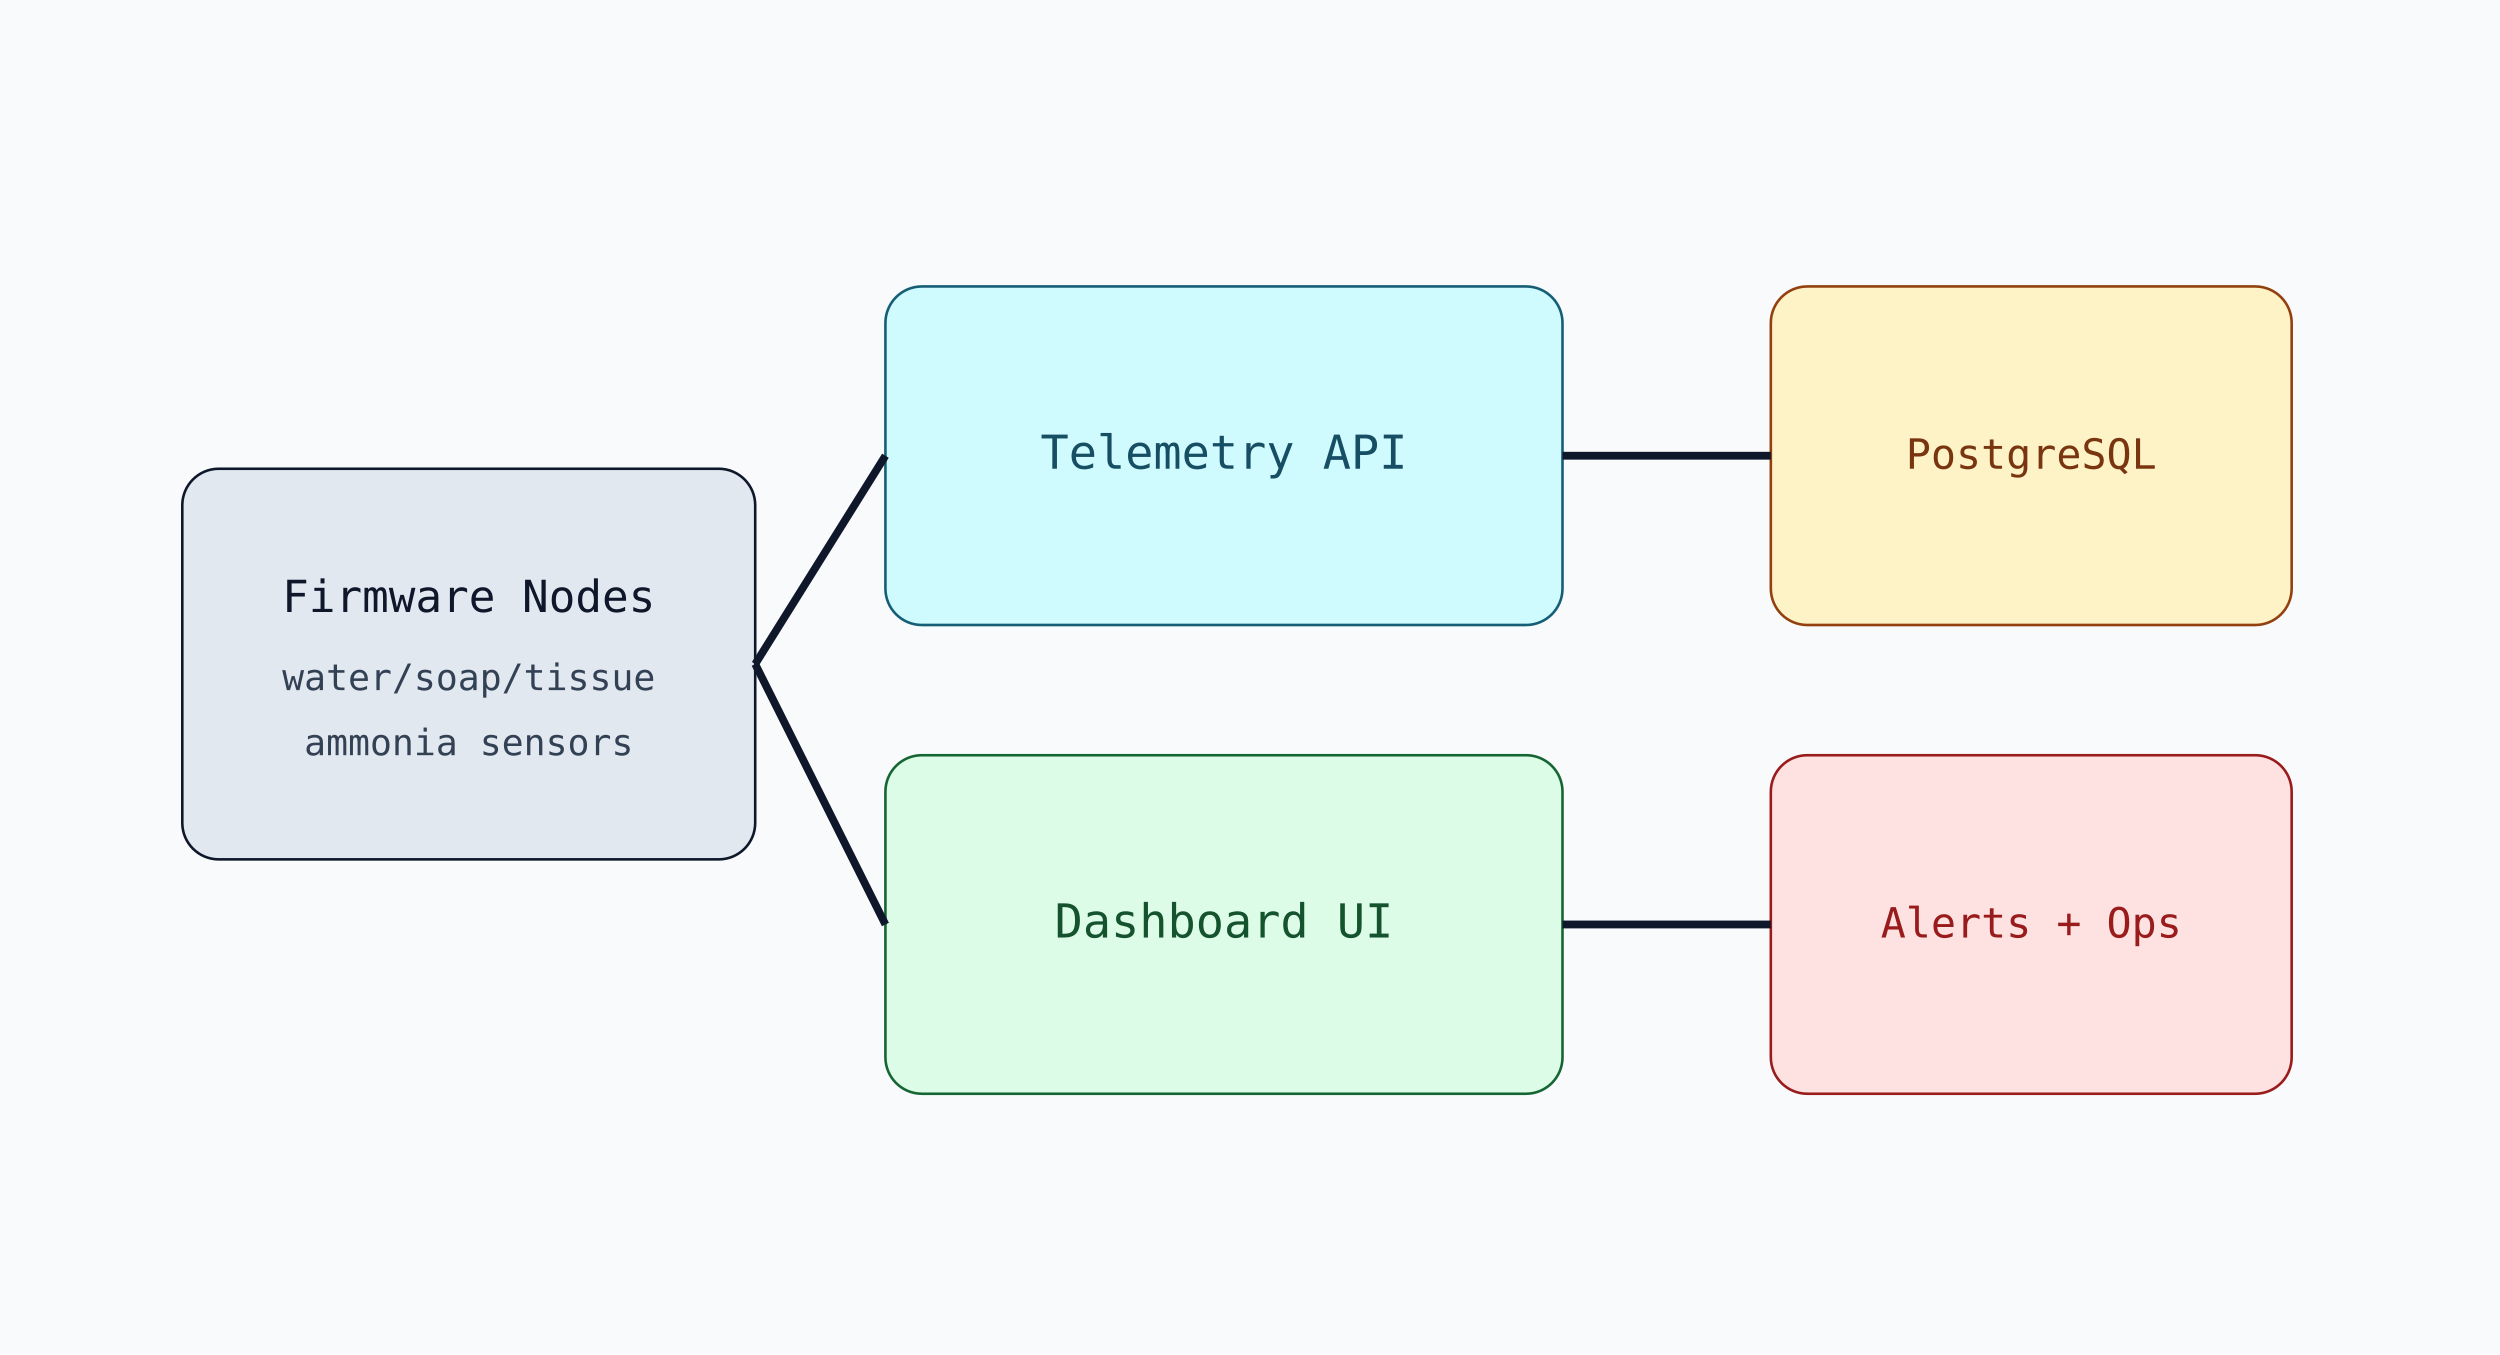
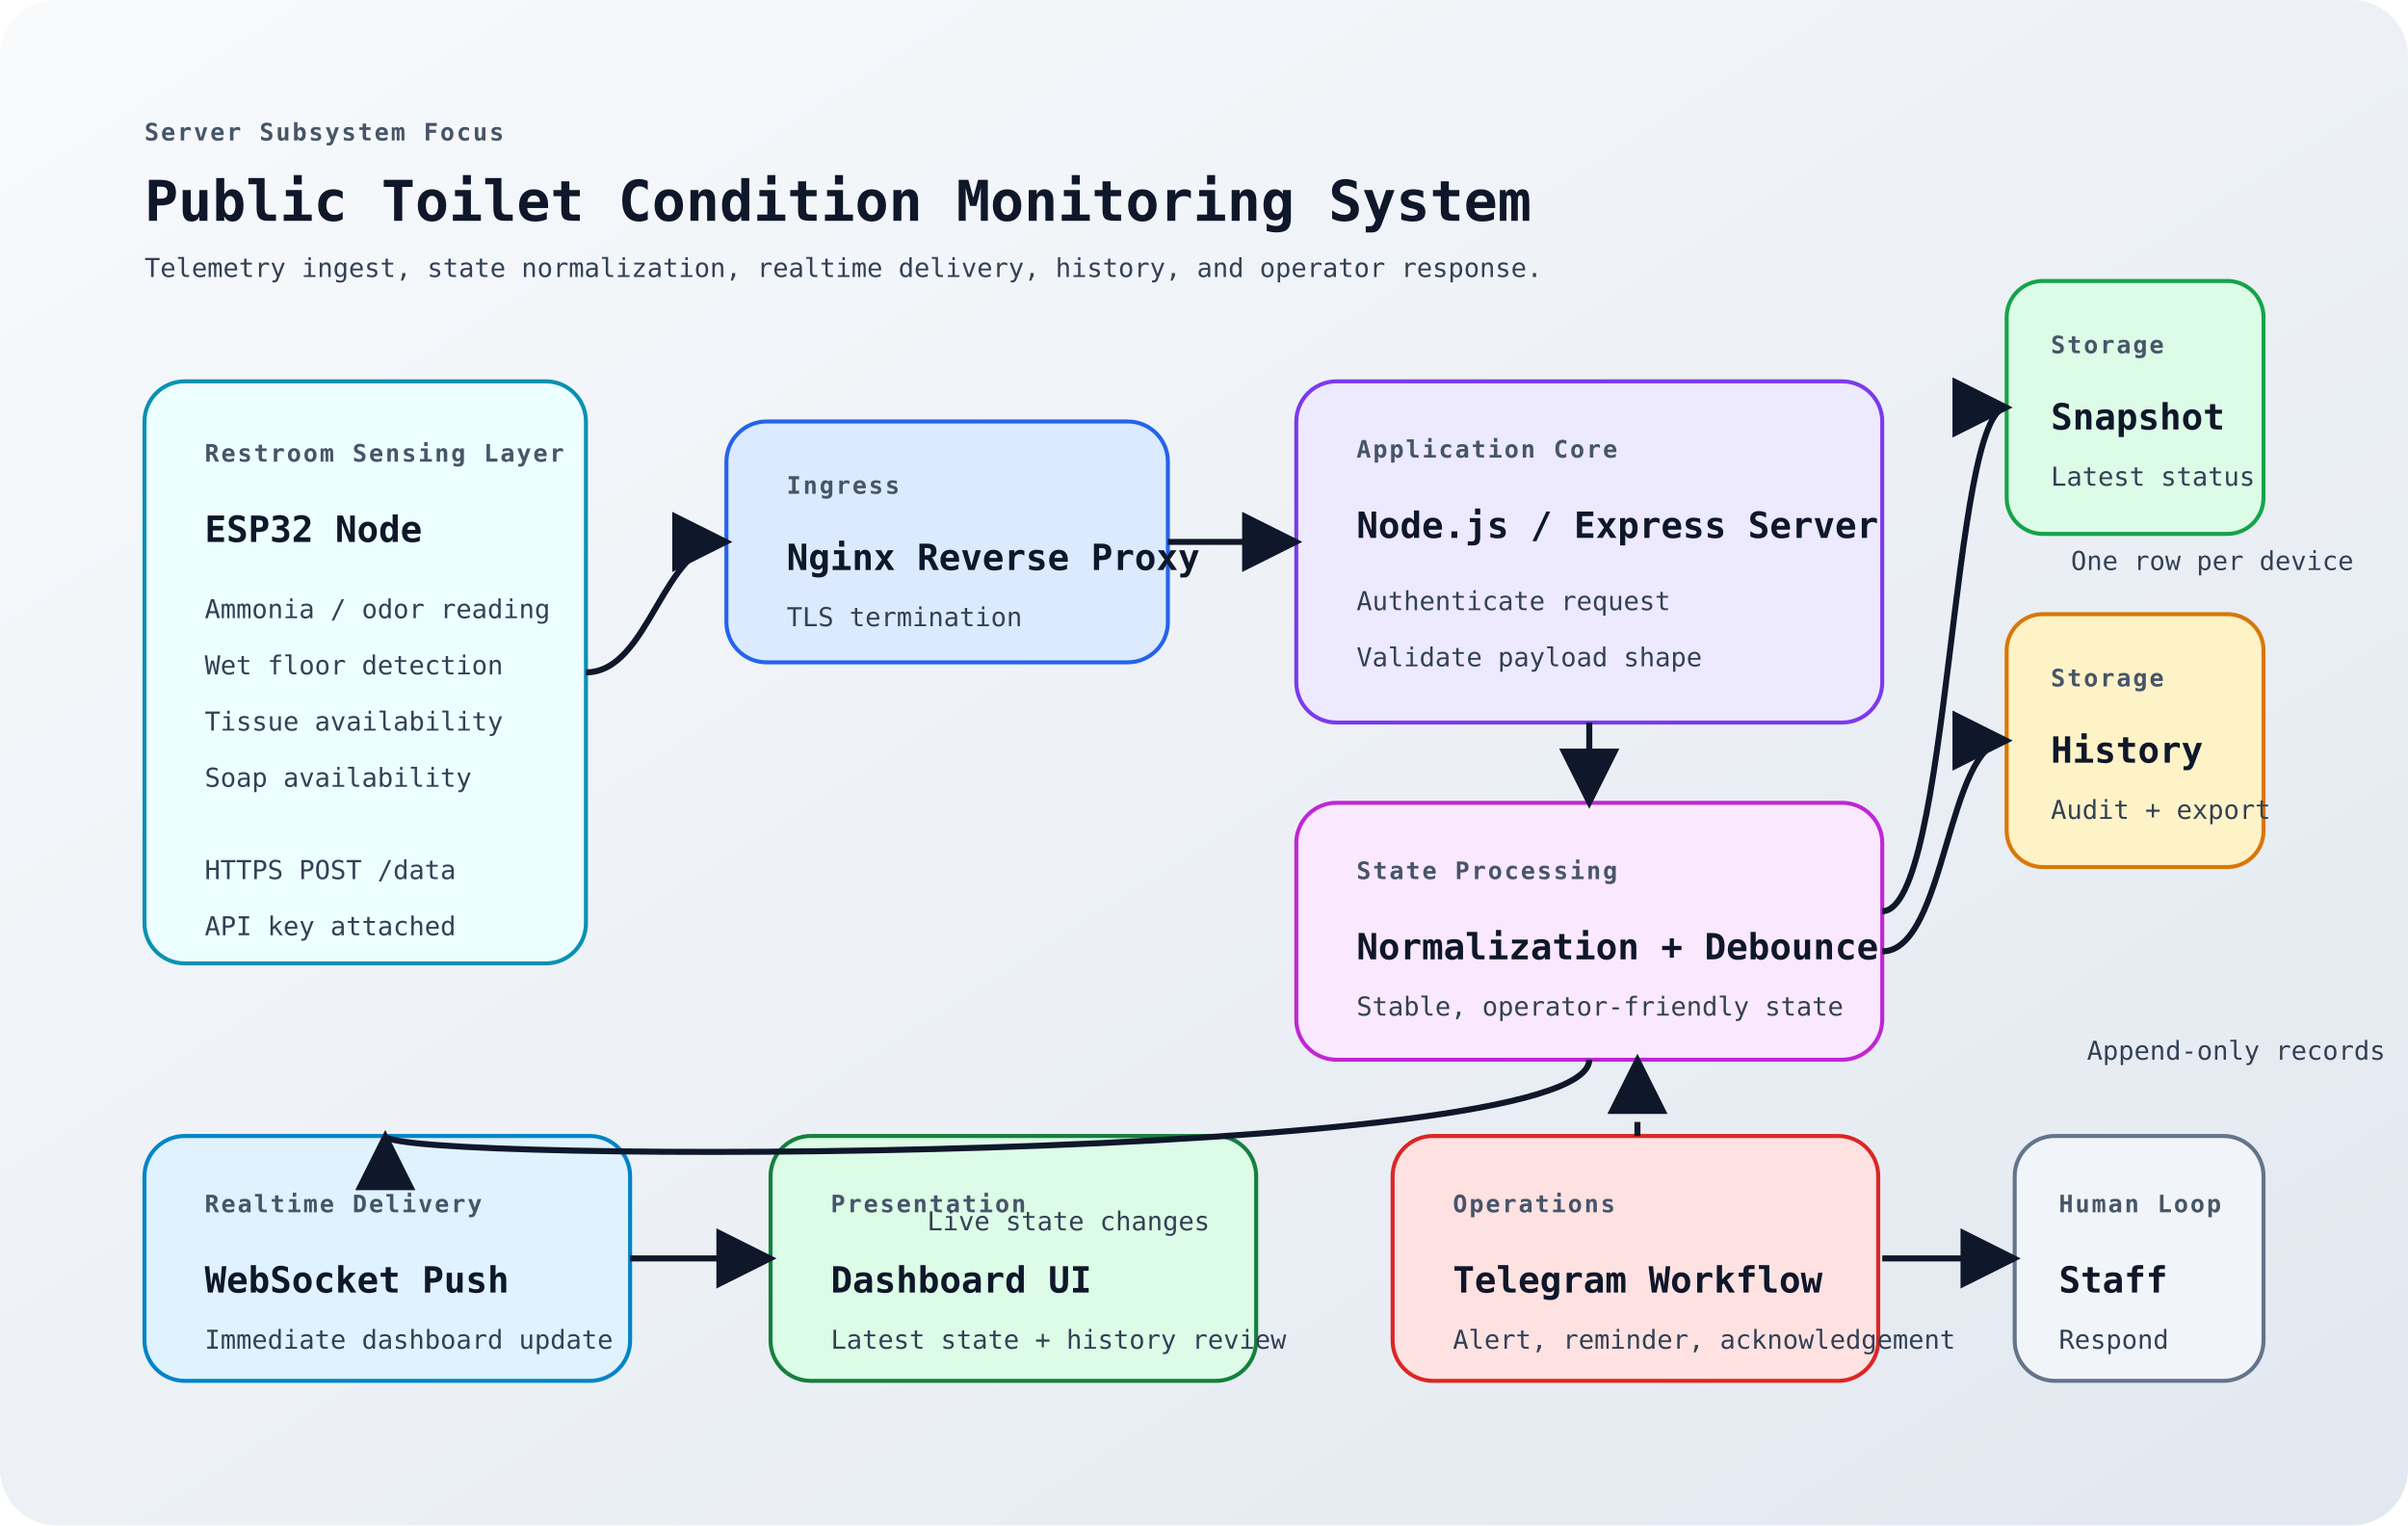
- <svg xmlns="http://www.w3.org/2000/svg" width="960" height="520" viewBox="0 0 960 520" role="img" aria-label="monitoring-toilet architecture placeholder diagram">
-   <rect width="960" height="520" fill="#f8fafc" />
-   <rect x="70" y="180" width="220" height="150" rx="14" fill="#e2e8f0" stroke="#0f172a" />
-   <text x="180" y="235" text-anchor="middle" font-family="monospace" font-size="17" fill="#0f172a">Firmware Nodes</text>
-   <text x="180" y="265" text-anchor="middle" font-family="monospace" font-size="14" fill="#334155">water/soap/tissue</text>
-   <text x="180" y="290" text-anchor="middle" font-family="monospace" font-size="14" fill="#334155">ammonia sensors</text>
-   <rect x="340" y="110" width="260" height="130" rx="14" fill="#cffafe" stroke="#155e75" />
-   <text x="470" y="180" text-anchor="middle" font-family="monospace" font-size="18" fill="#164e63">Telemetry API</text>
-   <rect x="340" y="290" width="260" height="130" rx="14" fill="#dcfce7" stroke="#166534" />
-   <text x="470" y="360" text-anchor="middle" font-family="monospace" font-size="18" fill="#14532d">Dashboard UI</text>
-   <rect x="680" y="110" width="200" height="130" rx="14" fill="#fef3c7" stroke="#92400e" />
-   <text x="780" y="180" text-anchor="middle" font-family="monospace" font-size="16" fill="#78350f">PostgreSQL</text>
-   <rect x="680" y="290" width="200" height="130" rx="14" fill="#fee2e2" stroke="#991b1b" />
-   <text x="780" y="360" text-anchor="middle" font-family="monospace" font-size="16" fill="#991b1b">Alerts + Ops</text>
-   <line x1="290" y1="255" x2="340" y2="175" stroke="#0f172a" stroke-width="3" />
-   <line x1="600" y1="175" x2="680" y2="175" stroke="#0f172a" stroke-width="3" />
-   <line x1="600" y1="355" x2="680" y2="355" stroke="#0f172a" stroke-width="3" />
-   <line x1="290" y1="255" x2="340" y2="355" stroke="#0f172a" stroke-width="3" />
+ <svg xmlns="http://www.w3.org/2000/svg" width="1200" height="760" viewBox="0 0 1200 760" role="img" aria-label="Monitoring toilet backend architecture">
+   <defs>
+     <linearGradient id="bg" x1="0" x2="1" y1="0" y2="1">
+       <stop offset="0%" stop-color="#f8fafc" />
+       <stop offset="100%" stop-color="#e2e8f0" />
+     </linearGradient>
+     <marker id="arrow" markerWidth="10" markerHeight="10" refX="9" refY="5" orient="auto-start-reverse">
+       <path d="M 0 0 L 10 5 L 0 10 z" fill="#0f172a" />
+     </marker>
+     <style>
+       .title { font: 700 18px ui-monospace, SFMono-Regular, Menlo, monospace; fill: #0f172a; }
+       .text { font: 500 13px ui-monospace, SFMono-Regular, Menlo, monospace; fill: #334155; }
+       .label { font: 700 12px ui-monospace, SFMono-Regular, Menlo, monospace; fill: #475569; letter-spacing: 0.08em; text-transform: uppercase; }
+       .box { stroke-width: 2; }
+       .line { stroke: #0f172a; stroke-width: 3; fill: none; marker-end: url(#arrow); }
+       .dash { stroke-dasharray: 7 7; }
+     </style>
+   </defs>
+   <rect width="1200" height="760" rx="28" fill="url(#bg)" />
+   <text x="72" y="70" class="label">Server Subsystem Focus</text>
+   <text x="72" y="110" class="title" style="font-size: 28px;">Public Toilet Condition Monitoring System</text>
+   <text x="72" y="138" class="text">Telemetry ingest, state normalization, realtime delivery, history, and operator response.</text>
+   <rect x="72" y="190" width="220" height="290" rx="20" fill="#ecfeff" stroke="#0891b2" class="box" />
+   <text x="102" y="230" class="label">Restroom Sensing Layer</text>
+   <text x="102" y="270" class="title">ESP32 Node</text>
+   <text x="102" y="308" class="text">Ammonia / odor reading</text>
+   <text x="102" y="336" class="text">Wet floor detection</text>
+   <text x="102" y="364" class="text">Tissue availability</text>
+   <text x="102" y="392" class="text">Soap availability</text>
+   <text x="102" y="438" class="text">HTTPS POST /data</text>
+   <text x="102" y="466" class="text">API key attached</text>
+   <rect x="362" y="210" width="220" height="120" rx="20" fill="#dbeafe" stroke="#2563eb" class="box" />
+   <text x="392" y="246" class="label">Ingress</text>
+   <text x="392" y="284" class="title">Nginx Reverse Proxy</text>
+   <text x="392" y="312" class="text">TLS termination</text>
+   <rect x="646" y="190" width="292" height="170" rx="20" fill="#ede9fe" stroke="#7c3aed" class="box" />
+   <text x="676" y="228" class="label">Application Core</text>
+   <text x="676" y="268" class="title">Node.js / Express Server</text>
+   <text x="676" y="304" class="text">Authenticate request</text>
+   <text x="676" y="332" class="text">Validate payload shape</text>
+   <rect x="646" y="400" width="292" height="128" rx="20" fill="#fae8ff" stroke="#c026d3" class="box" />
+   <text x="676" y="438" class="label">State Processing</text>
+   <text x="676" y="478" class="title">Normalization + Debounce</text>
+   <text x="676" y="506" class="text">Stable, operator-friendly state</text>
+   <rect x="1000" y="140" width="128" height="126" rx="18" fill="#dcfce7" stroke="#16a34a" class="box" />
+   <text x="1022" y="176" class="label">Storage</text>
+   <text x="1022" y="214" class="title">Snapshot</text>
+   <text x="1022" y="242" class="text">Latest status</text>
+   <rect x="1000" y="306" width="128" height="126" rx="18" fill="#fef3c7" stroke="#d97706" class="box" />
+   <text x="1022" y="342" class="label">Storage</text>
+   <text x="1022" y="380" class="title">History</text>
+   <text x="1022" y="408" class="text">Audit + export</text>
+   <rect x="72" y="566" width="242" height="122" rx="20" fill="#e0f2fe" stroke="#0284c7" class="box" />
+   <text x="102" y="604" class="label">Realtime Delivery</text>
+   <text x="102" y="644" class="title">WebSocket Push</text>
+   <text x="102" y="672" class="text">Immediate dashboard update</text>
+   <rect x="384" y="566" width="242" height="122" rx="20" fill="#dcfce7" stroke="#15803d" class="box" />
+   <text x="414" y="604" class="label">Presentation</text>
+   <text x="414" y="644" class="title">Dashboard UI</text>
+   <text x="414" y="672" class="text">Latest state + history review</text>
+   <rect x="694" y="566" width="242" height="122" rx="20" fill="#fee2e2" stroke="#dc2626" class="box" />
+   <text x="724" y="604" class="label">Operations</text>
+   <text x="724" y="644" class="title">Telegram Workflow</text>
+   <text x="724" y="672" class="text">Alert, reminder, acknowledgement</text>
+   <rect x="1004" y="566" width="124" height="122" rx="20" fill="#f1f5f9" stroke="#64748b" class="box" />
+   <text x="1026" y="604" class="label">Human Loop</text>
+   <text x="1026" y="644" class="title">Staff</text>
+   <text x="1026" y="672" class="text">Respond</text>
+   <path d="M 292 335 C 324 335, 330 270, 362 270" class="line" />
+   <path d="M 582 270 C 614 270, 614 270, 646 270" class="line" />
+   <path d="M 792 360 L 792 400" class="line" />
+   <path d="M 938 454 C 972 454, 972 203, 1000 203" class="line" />
+   <path d="M 938 474 C 970 474, 970 369, 1000 369" class="line" />
+   <path d="M 792 528 C 792 580, 192 580, 192 566" class="line" />
+   <path d="M 314 627 L 384 627" class="line" />
+   <path d="M 938 627 L 1004 627" class="line" />
+   <path d="M 816 566 C 816 544, 816 534, 816 528" class="line dash" />
+   <text x="462" y="613" class="text">Live state changes</text>
+   <text x="1040" y="528" class="text">Append-only records</text>
+   <text x="1032" y="284" class="text">One row per device</text>
</svg>
